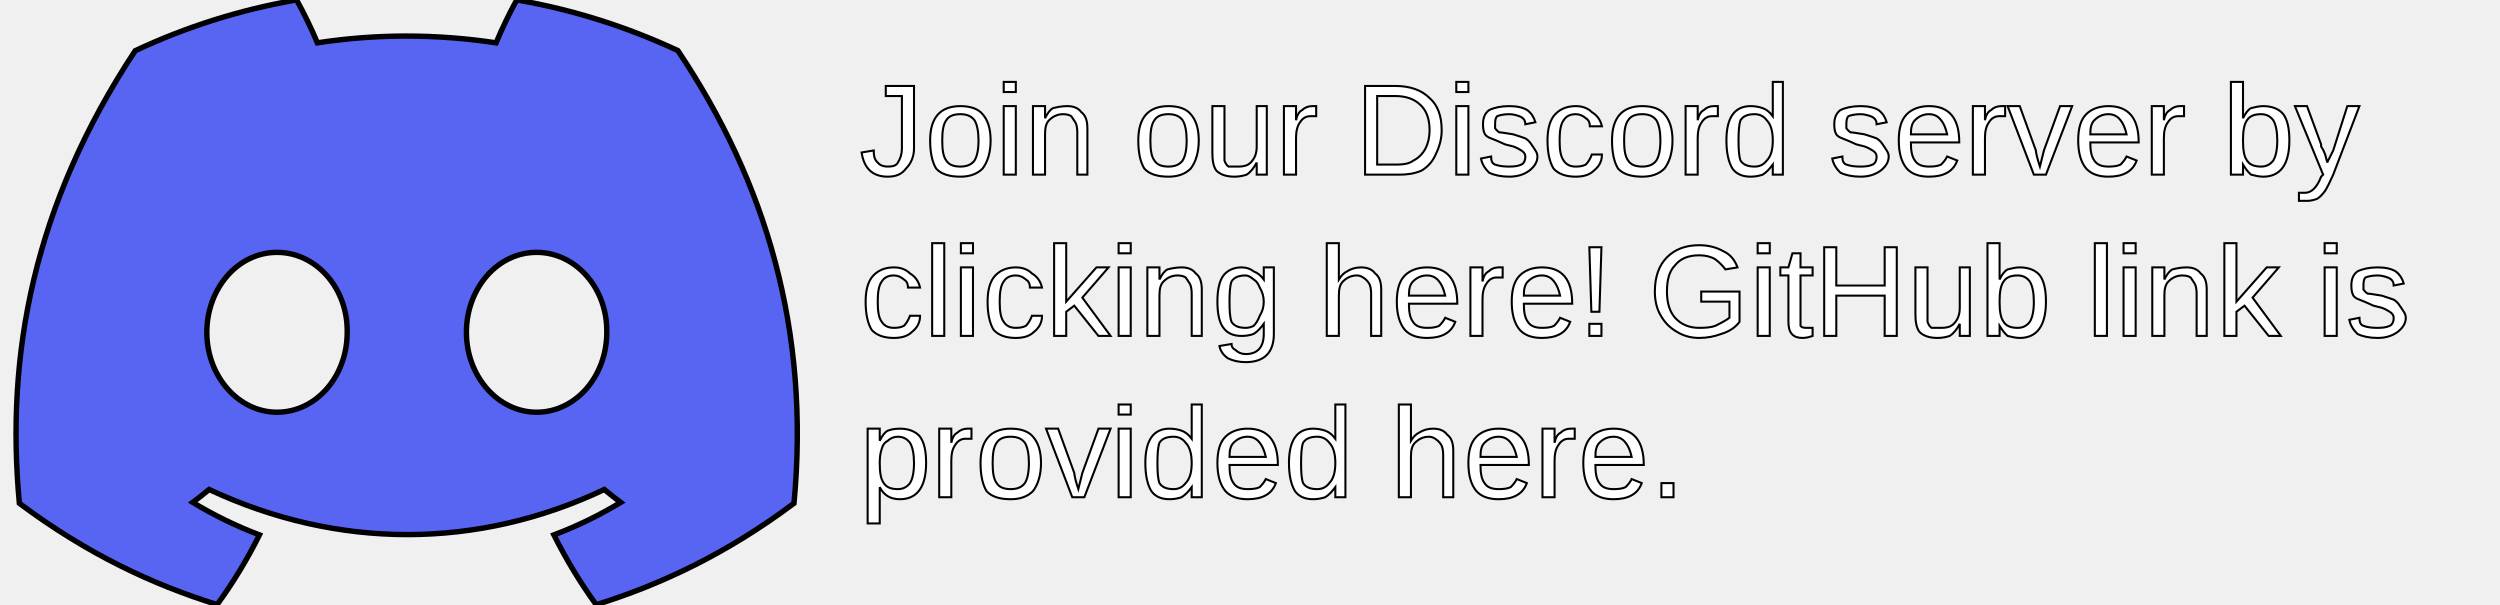
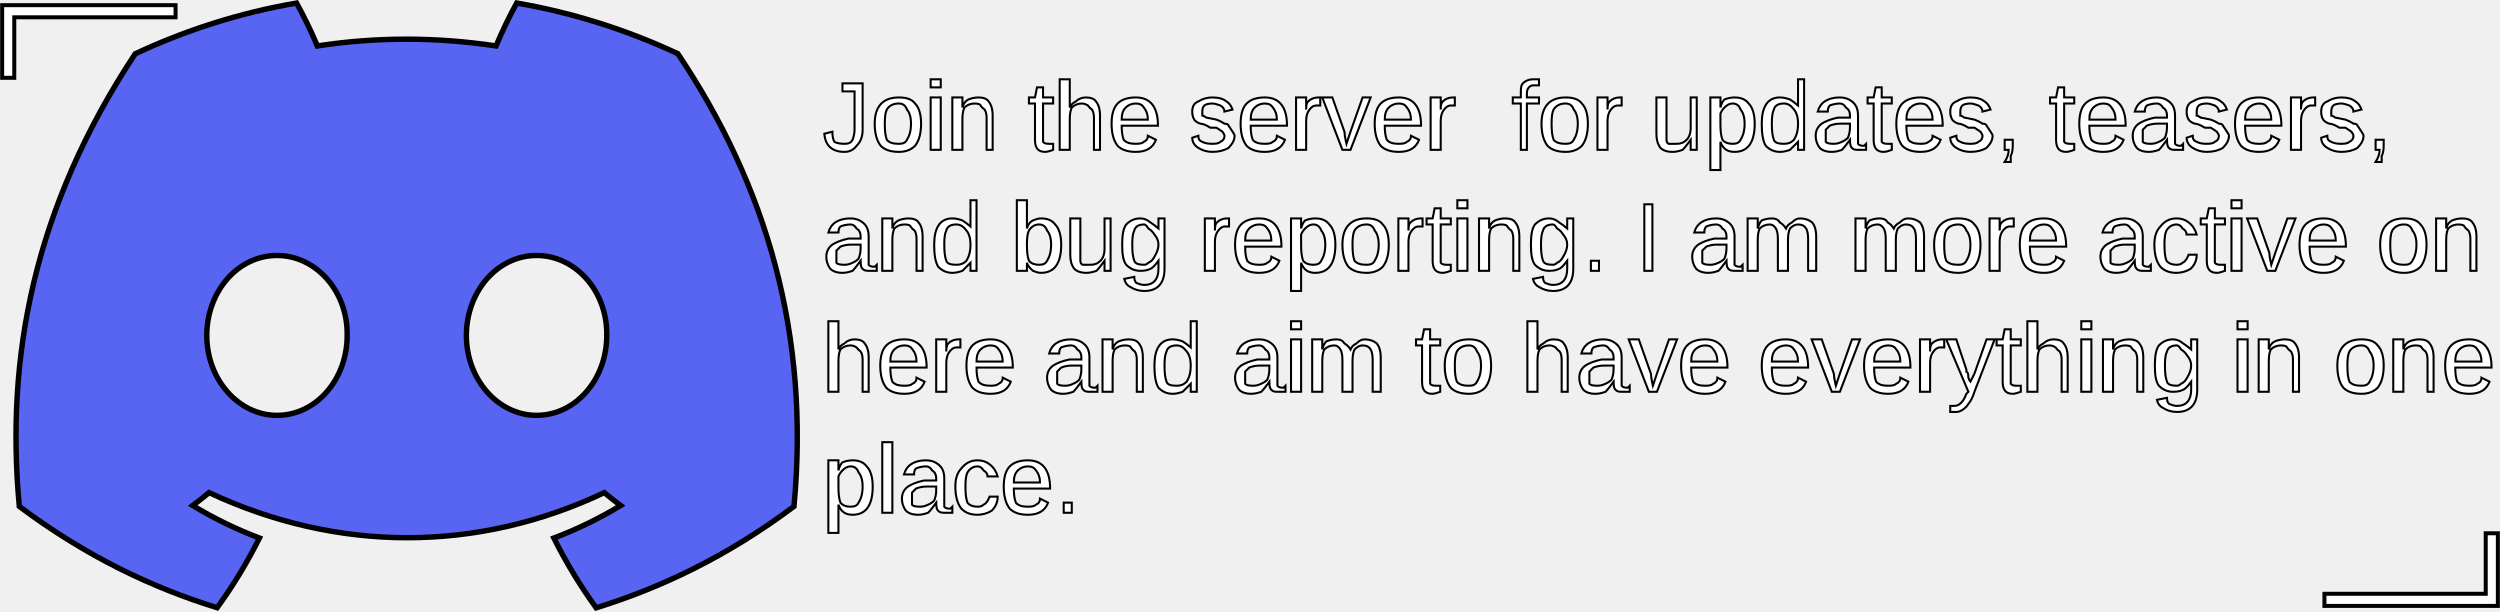
- <svg xmlns="http://www.w3.org/2000/svg" width="620" height="150" viewBox="0 0 19.375 4.688" version="1.1" id="svg5" xml:space="preserve">
+ <svg xmlns="http://www.w3.org/2000/svg" width="620" height="151.542" viewBox="0 0 19.375 4.736" version="1.1" id="svg5" xml:space="preserve">
  <defs id="defs2" />
-   <g id="layer1">
-     <text xml:space="preserve" style="font-style:normal;font-variant:normal;font-weight:normal;font-stretch:normal;font-size:1px;font-family:Arial;-inkscape-font-specification:'Arial, Normal';font-variant-ligatures:normal;font-variant-caps:normal;font-variant-numeric:normal;font-variant-east-asian:normal;white-space:pre;inline-size:12.666;fill:#ffffff;stroke:#000000;stroke-width:0.016;stroke-dasharray:none" x="6.709" y="1.432" id="text173" transform="translate(-0.0495098,-0.07987045)">
-       <tspan x="6.709" y="1.432" id="tspan8892">Join our Discord server by </tspan>
-       <tspan x="6.709" y="2.682" id="tspan8894">clicking here! GitHub link is </tspan>
-       <tspan x="6.709" y="3.932" id="tspan8896">provided here.</tspan>
+   <g id="layer1" transform="translate(0,0.02409345)">
+     <text xml:space="preserve" style="font-style:normal;font-variant:normal;font-weight:normal;font-stretch:normal;font-size:0.75px;font-family:Arial;-inkscape-font-specification:'Arial, Normal';font-variant-ligatures:normal;font-variant-caps:normal;font-variant-numeric:normal;font-variant-east-asian:normal;white-space:pre;inline-size:13.13;fill:#ffffff;stroke:#000000;stroke-width:0.016;stroke-dasharray:none" x="6.709" y="1.432" id="text173" transform="translate(-0.3383318,-0.296179)">
+       <tspan x="6.709" y="1.432" id="tspan305">Join the server  for updates, teasers, </tspan>
+       <tspan x="6.709" y="2.37" id="tspan307">and bug reporting. I am more active on </tspan>
+       <tspan x="6.709" y="3.307" id="tspan309">here and aim to have everything in one </tspan>
+       <tspan x="6.709" y="4.245" id="tspan311">place.</tspan>
    </text>
    <path d="M 5.253,0.392 C 4.861,0.209 4.442,0.075 4.004,-6.43385e-4 3.95,0.097 3.887,0.228 3.844,0.332 c -0.466,-0.07 -0.927,-0.07 -1.385,0 C 2.416,0.228 2.352,0.097 2.298,-6.43385e-4 1.859,0.075 1.439,0.209 1.047,0.393 0.257,1.588 0.042,2.753 0.149,3.901 0.674,4.293 1.182,4.531 1.682,4.686 1.805,4.517 1.915,4.336 2.01,4.146 1.829,4.077 1.656,3.993 1.493,3.894 c 0.043,-0.032 0.086,-0.066 0.127,-0.1 0.996,0.466 2.079,0.466 3.063,0 0.041,0.035 0.084,0.068 0.127,0.1 C 4.646,3.993 4.473,4.078 4.292,4.146 4.387,4.336 4.497,4.517 4.62,4.687 5.12,4.531 5.629,4.293 6.153,3.901 6.279,2.57 5.939,1.415 5.253,0.392 Z M 2.146,3.195 c -0.299,0 -0.544,-0.279 -0.544,-0.619 0,-0.34 0.24,-0.62 0.544,-0.62 0.304,0 0.55,0.279 0.544,0.62 4.845e-4,0.34 -0.24,0.619 -0.544,0.619 z m 2.012,0 c -0.299,0 -0.544,-0.279 -0.544,-0.619 0,-0.34 0.24,-0.62 0.544,-0.62 0.304,0 0.55,0.279 0.544,0.62 0,0.34 -0.24,0.619 -0.544,0.619 z" fill="#5865f2" fill-rule="nonzero" id="path8334" style="stroke:#000000;stroke-width:0.042;stroke-dasharray:none" />
+     <path style="fill:#ffffff;stroke:#000000;stroke-width:0.031" d="m 0.016,0.016 h 1.344 v 0.094 h -1.25 v 0.469 h -0.094 z" id="path496" />
+     <path style="fill:#ffffff;stroke:#000000;stroke-width:0.031" d="m 19.359,4.672 h -1.344 v -0.094 h 1.25 v -0.469 h 0.094 z" id="path496-2" />
  </g>
</svg>
